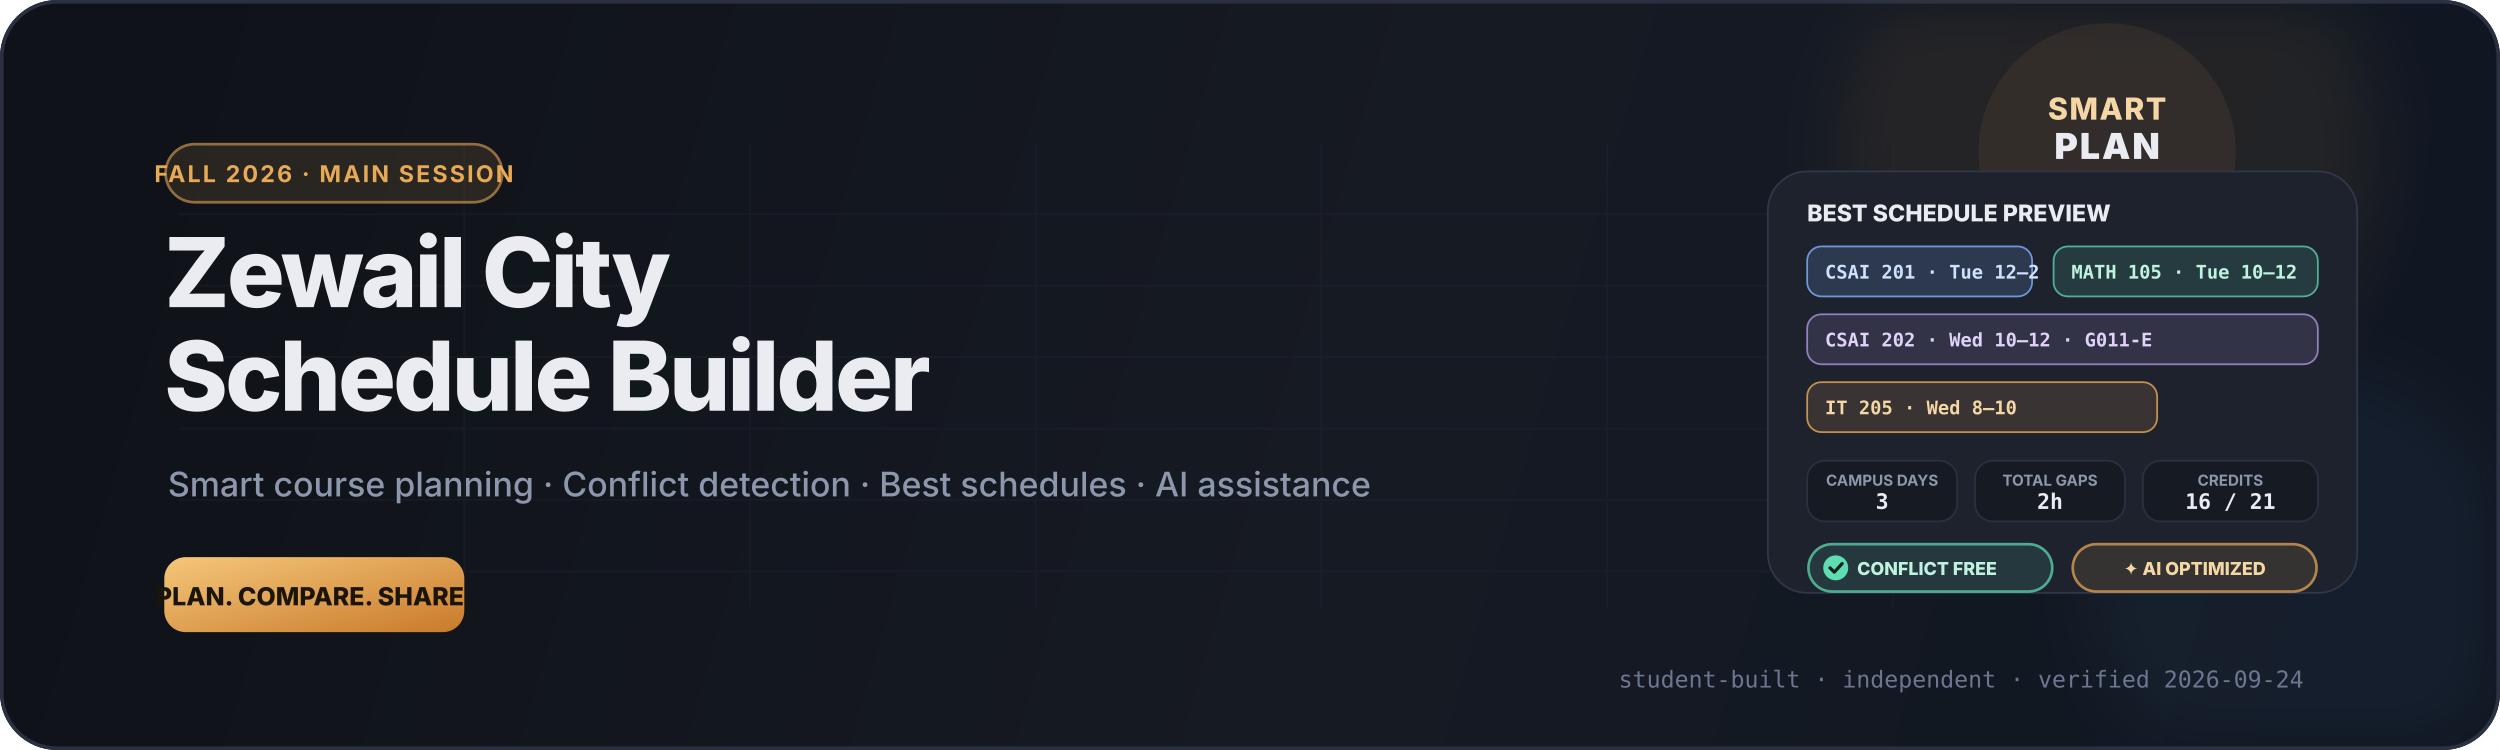
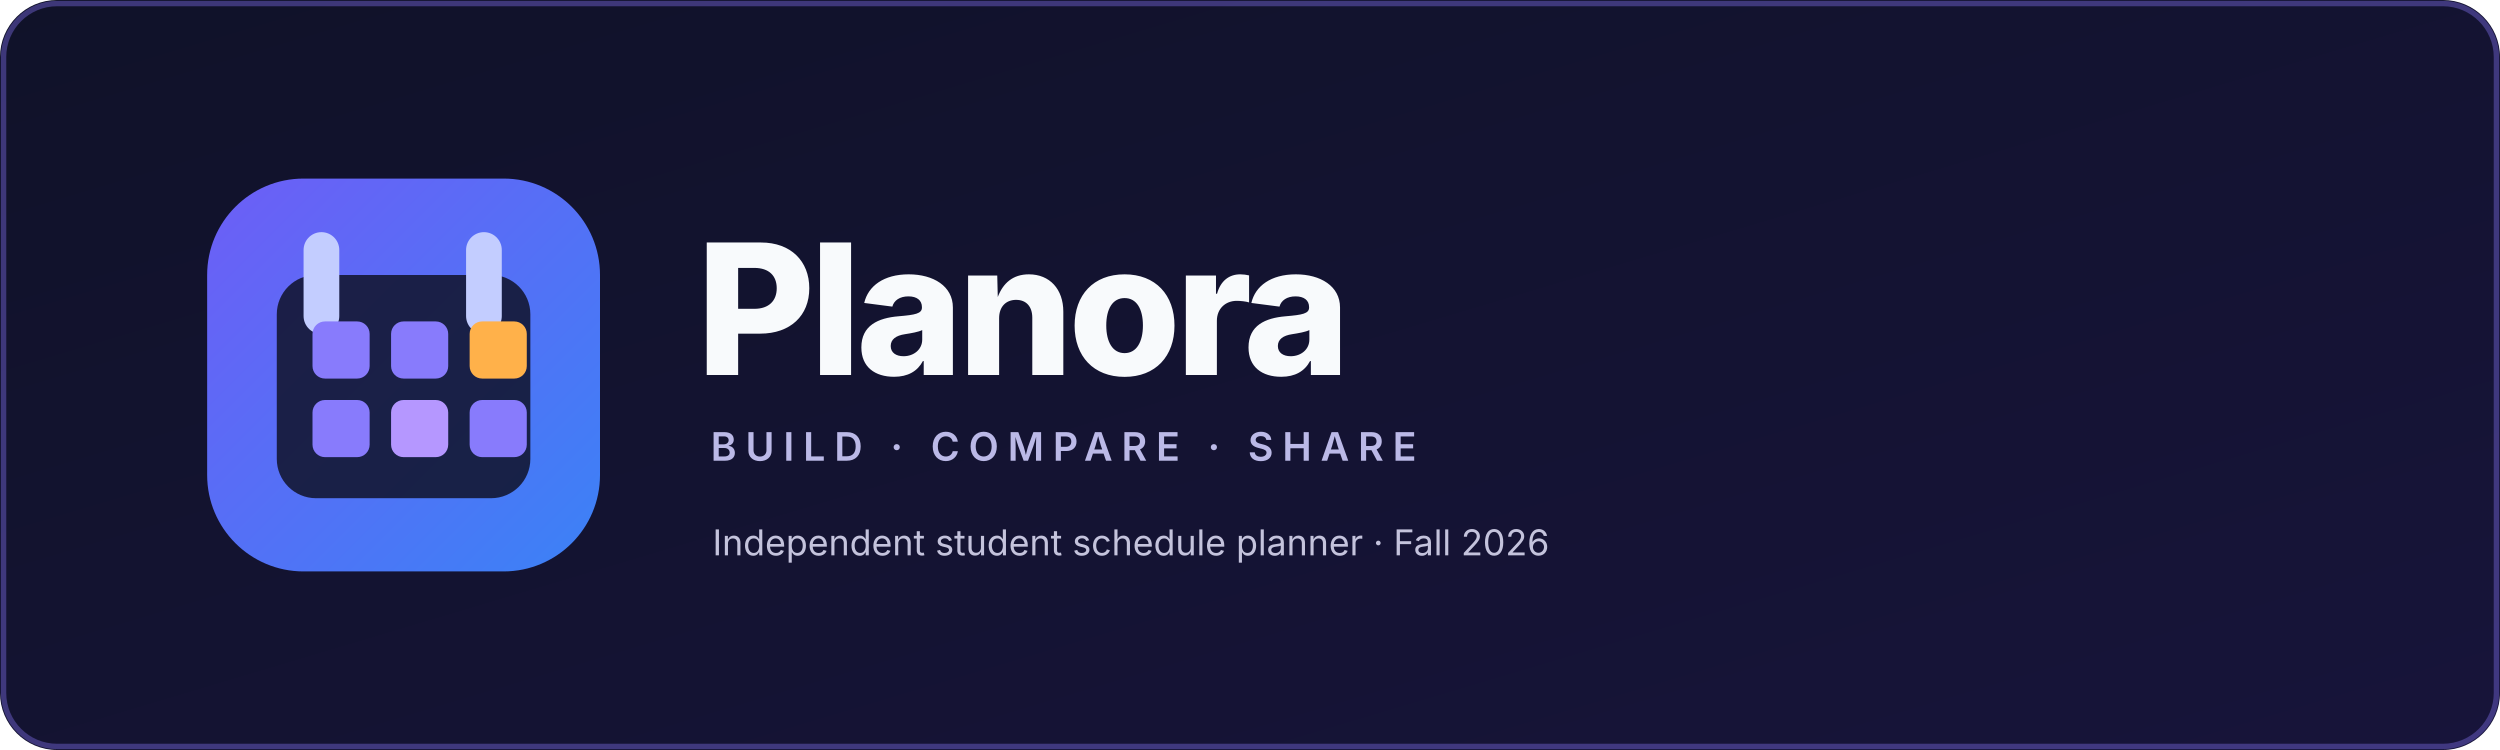
- <svg xmlns="http://www.w3.org/2000/svg" width="1400" height="420" viewBox="0 0 1400 420" fill="none">
+ <svg xmlns="http://www.w3.org/2000/svg" width="1400" height="420" viewBox="0 0 1400 420" role="img" aria-labelledby="title desc">
  <defs>
-     <linearGradient id="bg" x1="80" y1="30" x2="1320" y2="390" gradientUnits="userSpaceOnUse">
-       <stop stop-color="#0F1218" />
-       <stop offset="0.55" stop-color="#161A23" />
-       <stop offset="1" stop-color="#101722" />
+     <linearGradient id="bg" x1="0" y1="0" x2="1" y2="1">
+       <stop stop-color="#101229" />
+       <stop offset="1" stop-color="#17143A" />
    </linearGradient>
-     <linearGradient id="gold" x1="0" y1="0" x2="1" y2="1">
-       <stop stop-color="#F5C77A" />
-       <stop offset="1" stop-color="#C97A2B" />
+     <linearGradient id="grid" x1="0" y1="0" x2="1" y2="1">
+       <stop stop-color="#6D5EF6" />
+       <stop offset="1" stop-color="#3B82F6" />
    </linearGradient>
-     <filter id="glow" x="-50%" y="-50%" width="200%" height="200%">
-       <feGaussianBlur stdDeviation="18" result="blur" />
-     </filter>
  </defs>
  <rect width="1400" height="420" rx="32" fill="url(#bg)" />
-   <rect x="1" y="1" width="1398" height="418" rx="31" stroke="#2A3040" stroke-width="2" />
-   <circle cx="1180" cy="85" r="150" fill="#E8A957" opacity="0.08" filter="url(#glow)" />
-   <circle cx="1180" cy="85" r="72" fill="#E8A957" opacity="0.08" />
-   <g transform="translate(1180 85)">
-     <text x="0" y="-18" text-anchor="middle" fill="#F5D7A5" font-family="Inter,Segoe UI,sans-serif" font-size="17" font-weight="800" letter-spacing="0.8">SMART</text>
-     <text x="0" y="4" text-anchor="middle" fill="#EAECF1" font-family="Inter,Segoe UI,sans-serif" font-size="20" font-weight="900" letter-spacing="1.1">PLAN</text>
-     <text x="0" y="25" text-anchor="middle" fill="#A7B0C2" font-family="Inter,Segoe UI,sans-serif" font-size="6.9" font-weight="700" letter-spacing="0.7">BUILD • COMPARE • SHARE</text>
-     <text x="0" y="40" text-anchor="middle" fill="#6D7690" font-family="IBM Plex Mono,monospace" font-size="7.2" font-weight="700" letter-spacing="1.15">STUDENT-BUILT</text>
+   <rect x="2" y="2" width="1396" height="416" rx="30" fill="none" stroke="#6256BA" stroke-opacity=".55" stroke-width="3" />
+   <rect x="116" y="100" width="220" height="220" rx="54" fill="url(#grid)" />
+   <rect x="155" y="154" width="142" height="125" rx="22" fill="#101229" fill-opacity=".85" />
+   <path d="M180 140v37m91-37v37" stroke="#C3CDFF" stroke-width="20" stroke-linecap="round" />
+   <g fill="#887BFC">
+     <rect x="175" y="180" width="32" height="32" rx="7" />
+     <rect x="219" y="180" width="32" height="32" rx="7" />
+     <rect x="175" y="224" width="32" height="32" rx="7" />
+     <rect x="263" y="224" width="32" height="32" rx="7" />
  </g>
-   <circle cx="1290" cy="325" r="120" fill="#7FB2FF" opacity="0.05" filter="url(#glow)" />
-   <g opacity="0.24" stroke="#2A3040">
-     <path d="M100 320H1300" />
-     <path d="M100 280H1300" />
-     <path d="M100 240H1300" />
-     <path d="M100 200H1300" />
-     <path d="M100 160H1300" />
-     <path d="M100 120H1300" />
-     <path d="M260 80V340" />
-     <path d="M420 80V340" />
-     <path d="M580 80V340" />
-     <path d="M740 80V340" />
-     <path d="M900 80V340" />
-     <path d="M1060 80V340" />
-   </g>
-   <g transform="translate(92 80)">
-     <rect width="190" height="34" rx="17" fill="#E8A957" opacity="0.12" />
-     <rect x="0.75" y="0.75" width="188.5" height="32.5" rx="16.25" stroke="#E8A957" stroke-opacity="0.55" stroke-width="1.5" />
-     <text x="95" y="22" text-anchor="middle" fill="#E8A957" font-family="Inter,Segoe UI,sans-serif" font-size="13" font-weight="700" letter-spacing="1.2">FALL 2026 · MAIN SESSION</text>
-     <text x="0" y="92" fill="#EAECF1" font-family="Inter,Segoe UI,sans-serif" font-size="54" font-weight="800" letter-spacing="-1.6">Zewail City</text>
-     <text x="0" y="150" fill="#EAECF1" font-family="Inter,Segoe UI,sans-serif" font-size="54" font-weight="800" letter-spacing="-1.6">Schedule Builder</text>
-     <text x="2" y="198" fill="#8D97AC" font-family="Inter,Segoe UI,sans-serif" font-size="19" font-weight="500">
-       Smart course planning · Conflict detection · Best schedules · AI assistance
-     </text>
-     <g transform="translate(0 232)">
-       <rect width="168" height="42" rx="12" fill="url(#gold)" />
-       <text x="84" y="27" text-anchor="middle" fill="#1B1508" font-family="Inter,Segoe UI,sans-serif" font-size="14" font-weight="800">PLAN. COMPARE. SHARE.</text>
-     </g>
-   </g>
-   <g transform="translate(990 96)">
-     <rect x="0" y="0" width="330" height="236" rx="22" fill="#1D222D" stroke="#303748" />
-     <text x="22" y="28" fill="#EAECF1" font-family="Inter,Segoe UI,sans-serif" font-size="13" font-weight="800">BEST SCHEDULE PREVIEW</text>
-     <g transform="translate(22 42)">
-       <rect width="126" height="28" rx="8" fill="#7FB2FF" opacity="0.16" />
-       <rect width="126" height="28" rx="8" stroke="#7FB2FF" opacity="0.8" />
-       <text x="10" y="18" fill="#CFE1FF" font-family="IBM Plex Mono,monospace" font-size="10.5" font-weight="700">CSAI 201 · Tue 12–2</text>
-       <rect x="138" width="148" height="28" rx="8" fill="#5FDCB2" opacity="0.14" />
-       <rect x="138" width="148" height="28" rx="8" stroke="#5FDCB2" opacity="0.75" />
-       <text x="148" y="18" fill="#BFF3DF" font-family="IBM Plex Mono,monospace" font-size="10.5" font-weight="700">MATH 105 · Tue 10–12</text>
-       <rect y="38" width="286" height="28" rx="8" fill="#C1A2F5" opacity="0.13" />
-       <rect y="38" width="286" height="28" rx="8" stroke="#C1A2F5" opacity="0.7" />
-       <text x="10" y="56" fill="#E0D2F8" font-family="IBM Plex Mono,monospace" font-size="10.5" font-weight="700">CSAI 202 · Wed 10–12 · G011-E</text>
-       <rect y="76" width="196" height="28" rx="8" fill="#E8A957" opacity="0.14" />
-       <rect y="76" width="196" height="28" rx="8" stroke="#E8A957" opacity="0.8" />
-       <text x="10" y="94" fill="#F5D7A5" font-family="IBM Plex Mono,monospace" font-size="10.5" font-weight="700">IT 205 · Wed 8–10</text>
-       <g transform="translate(0 120)">
-         <rect width="84" height="34" rx="10" fill="#161A23" stroke="#2A3040" />
-         <text x="42" y="14" text-anchor="middle" fill="#8D97AC" font-family="Inter,Segoe UI,sans-serif" font-size="8.5" font-weight="700">CAMPUS DAYS</text>
-         <text x="42" y="27" text-anchor="middle" fill="#EAECF1" font-family="IBM Plex Mono,monospace" font-size="12" font-weight="800">3</text>
-         <rect x="94" width="84" height="34" rx="10" fill="#161A23" stroke="#2A3040" />
-         <text x="136" y="14" text-anchor="middle" fill="#8D97AC" font-family="Inter,Segoe UI,sans-serif" font-size="8.5" font-weight="700">TOTAL GAPS</text>
-         <text x="136" y="27" text-anchor="middle" fill="#EAECF1" font-family="IBM Plex Mono,monospace" font-size="12" font-weight="800">2h</text>
-         <rect x="188" width="98" height="34" rx="10" fill="#161A23" stroke="#2A3040" />
-         <text x="237" y="14" text-anchor="middle" fill="#8D97AC" font-family="Inter,Segoe UI,sans-serif" font-size="8.5" font-weight="700">CREDITS</text>
-         <text x="237" y="27" text-anchor="middle" fill="#EAECF1" font-family="IBM Plex Mono,monospace" font-size="12" font-weight="800">16 / 21</text>
-       </g>
-       <g transform="translate(0 166)">
-         <rect width="138" height="28" rx="14" fill="#5FDCB2" opacity="0.12" />
-         <rect x="0.75" y="0.75" width="136.5" height="26.5" rx="13.25" stroke="#5FDCB2" stroke-opacity="0.7" stroke-width="1.5" />
-         <circle cx="16" cy="14" r="7" fill="#5FDCB2" />
-         <path d="M12.8 14L15.2 16.4L19.6 11.6" stroke="#102219" stroke-width="1.8" stroke-linecap="round" stroke-linejoin="round" />
-         <text x="28" y="18" fill="#BFF3DF" font-family="Inter,Segoe UI,sans-serif" font-size="10" font-weight="800">CONFLICT FREE</text>
-         <rect x="148" width="138" height="28" rx="14" fill="#E8A957" opacity="0.12" />
-         <rect x="148.75" y="0.75" width="136.5" height="26.5" rx="13.25" stroke="#E8A957" stroke-opacity="0.7" stroke-width="1.5" />
-         <text x="217" y="18" text-anchor="middle" fill="#F5D7A5" font-family="Inter,Segoe UI,sans-serif" font-size="10" font-weight="800">✦ AI OPTIMIZED</text>
-       </g>
-     </g>
-   </g>
-   <text x="1290" y="385" text-anchor="end" fill="#6D7690" font-family="IBM Plex Mono,monospace" font-size="13">student-built · independent · verified 2026-09-24</text>
+   <rect x="263" y="180" width="32" height="32" rx="7" fill="#FFB14A" />
+   <rect x="219" y="224" width="32" height="32" rx="7" fill="#B597FF" />
+   <text x="390" y="210" fill="#F8FAFC" font-family="Inter,Segoe UI,sans-serif" font-size="102" font-weight="800" letter-spacing="-3">Planora</text>
+   <text x="398" y="258" fill="#BBB9E7" font-family="Inter,Segoe UI,sans-serif" font-size="22" font-weight="600" letter-spacing="5">BUILD · COMPARE · SHARE</text>
+   <text x="399" y="311" fill="#C4C3DC" font-family="Inter,Segoe UI,sans-serif" font-size="20">Independent student schedule planner · Fall 2026</text>
</svg>
